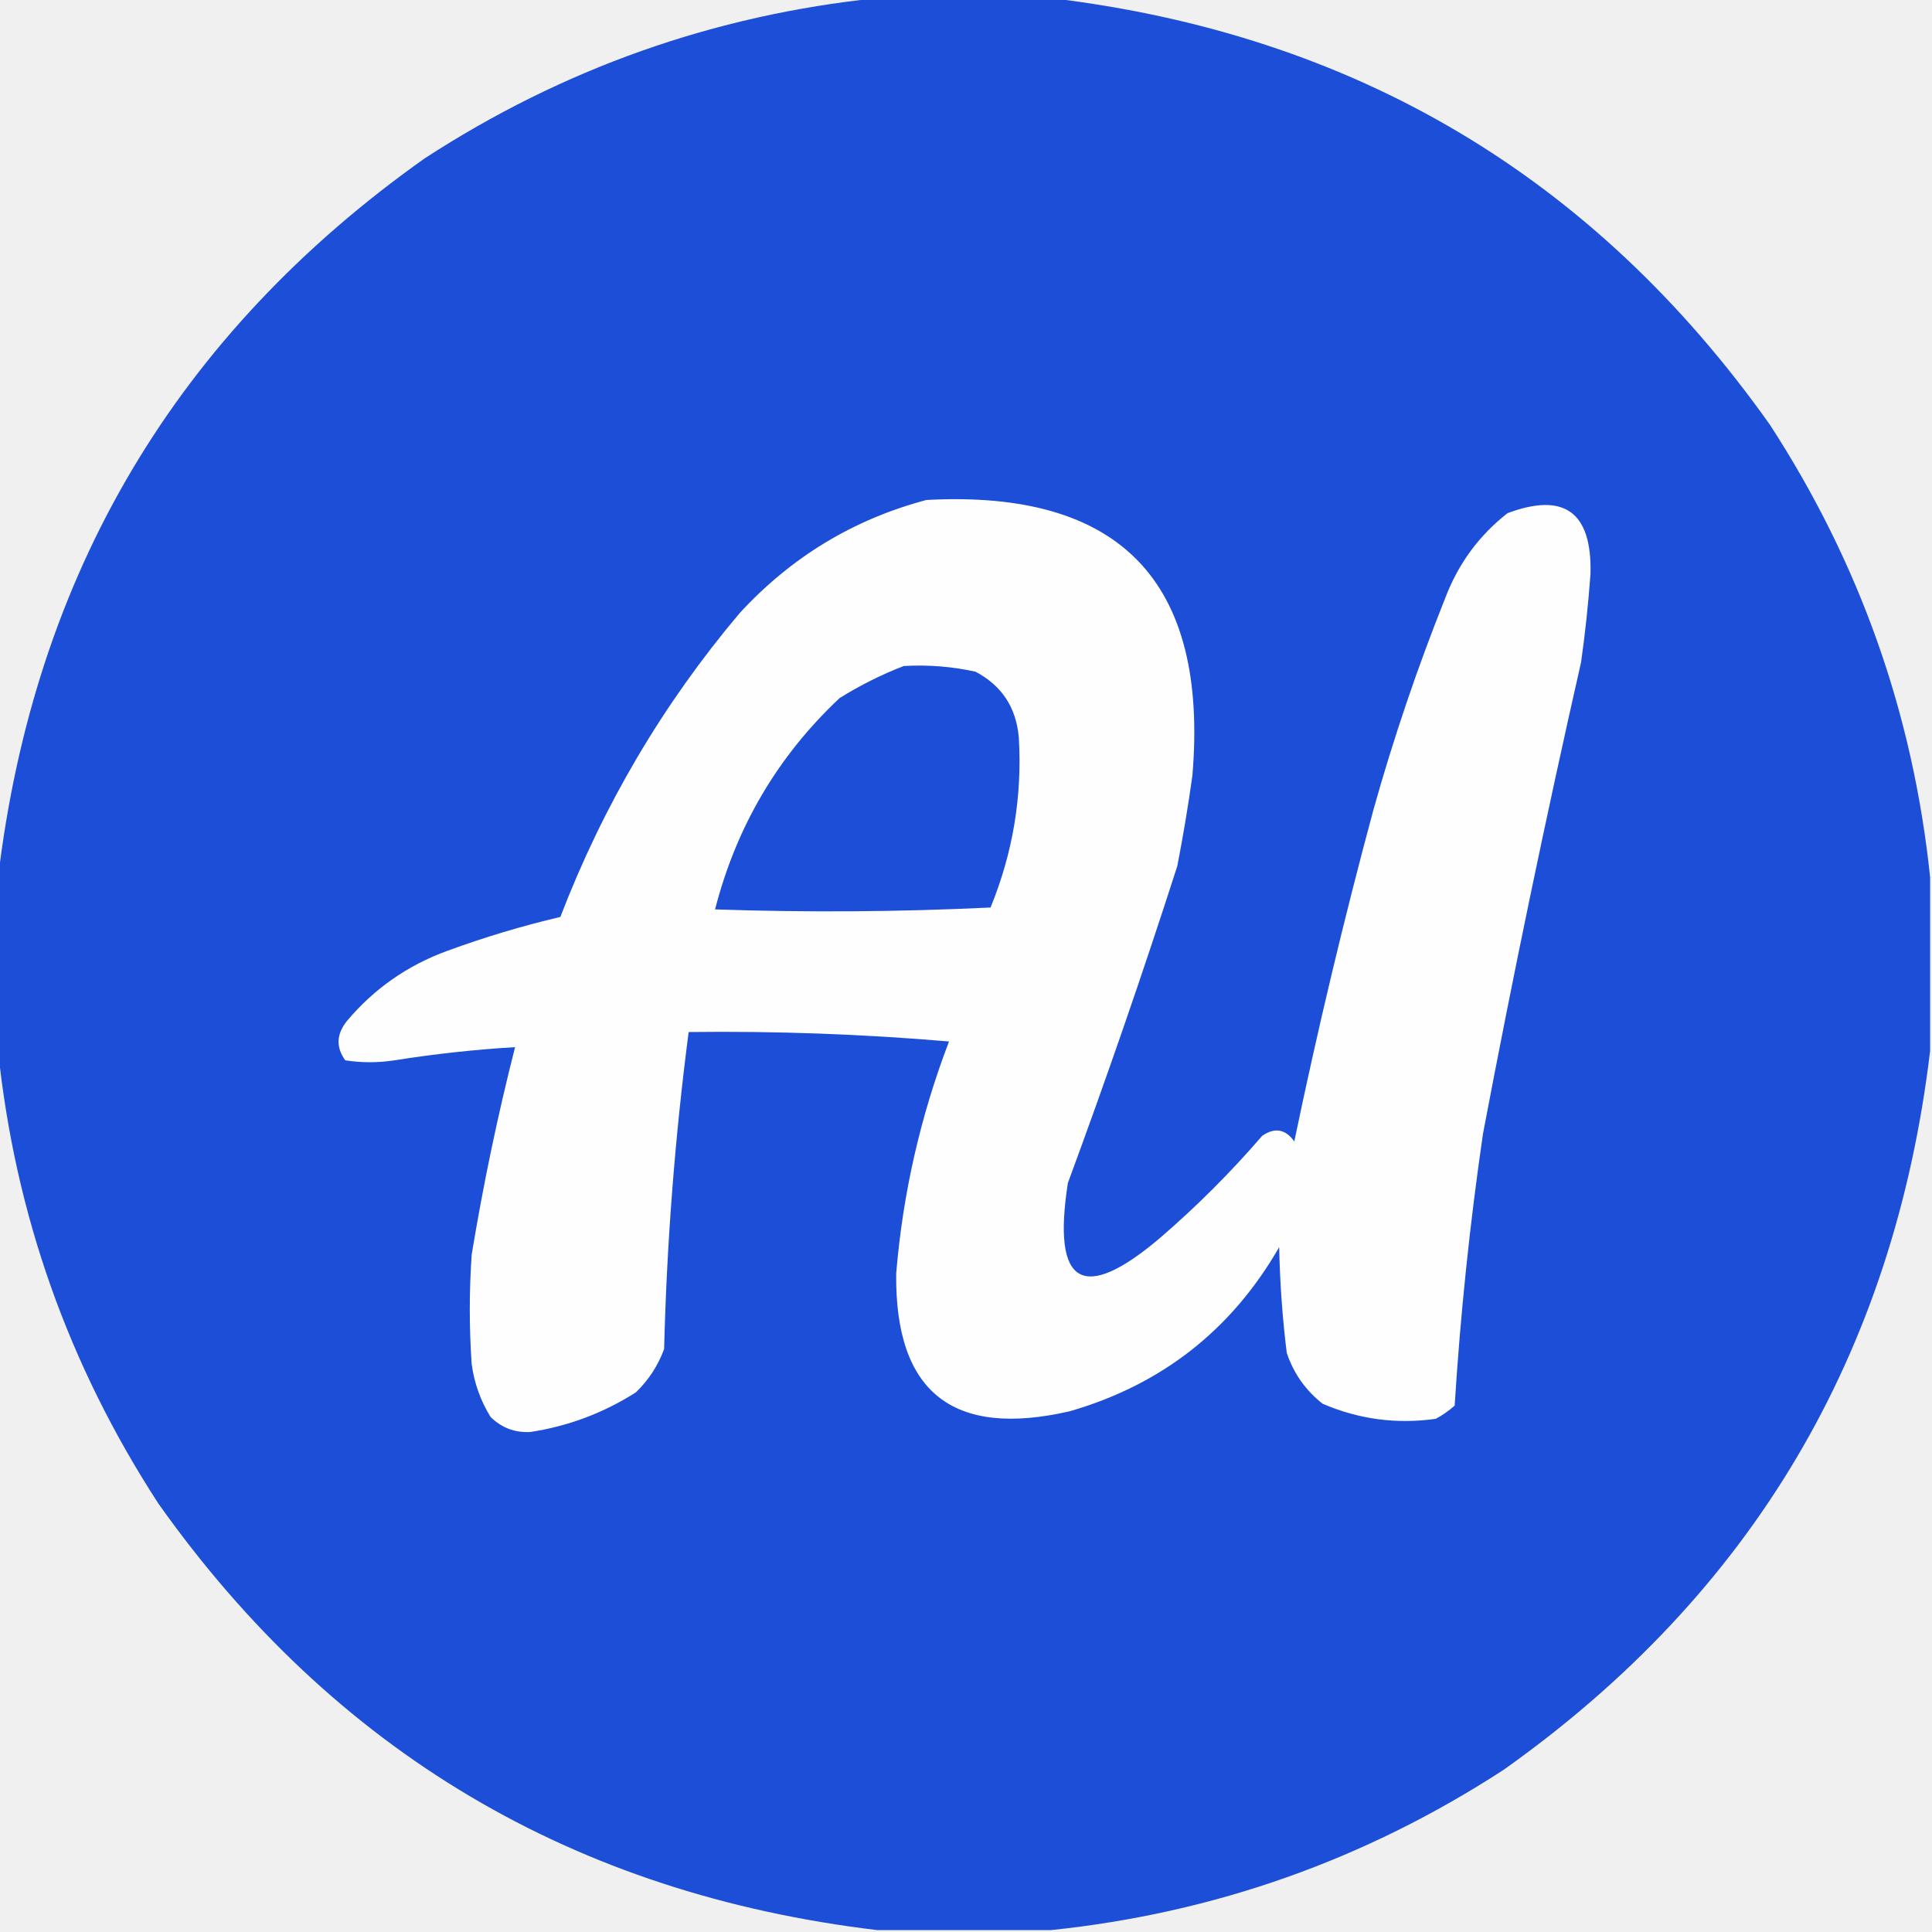
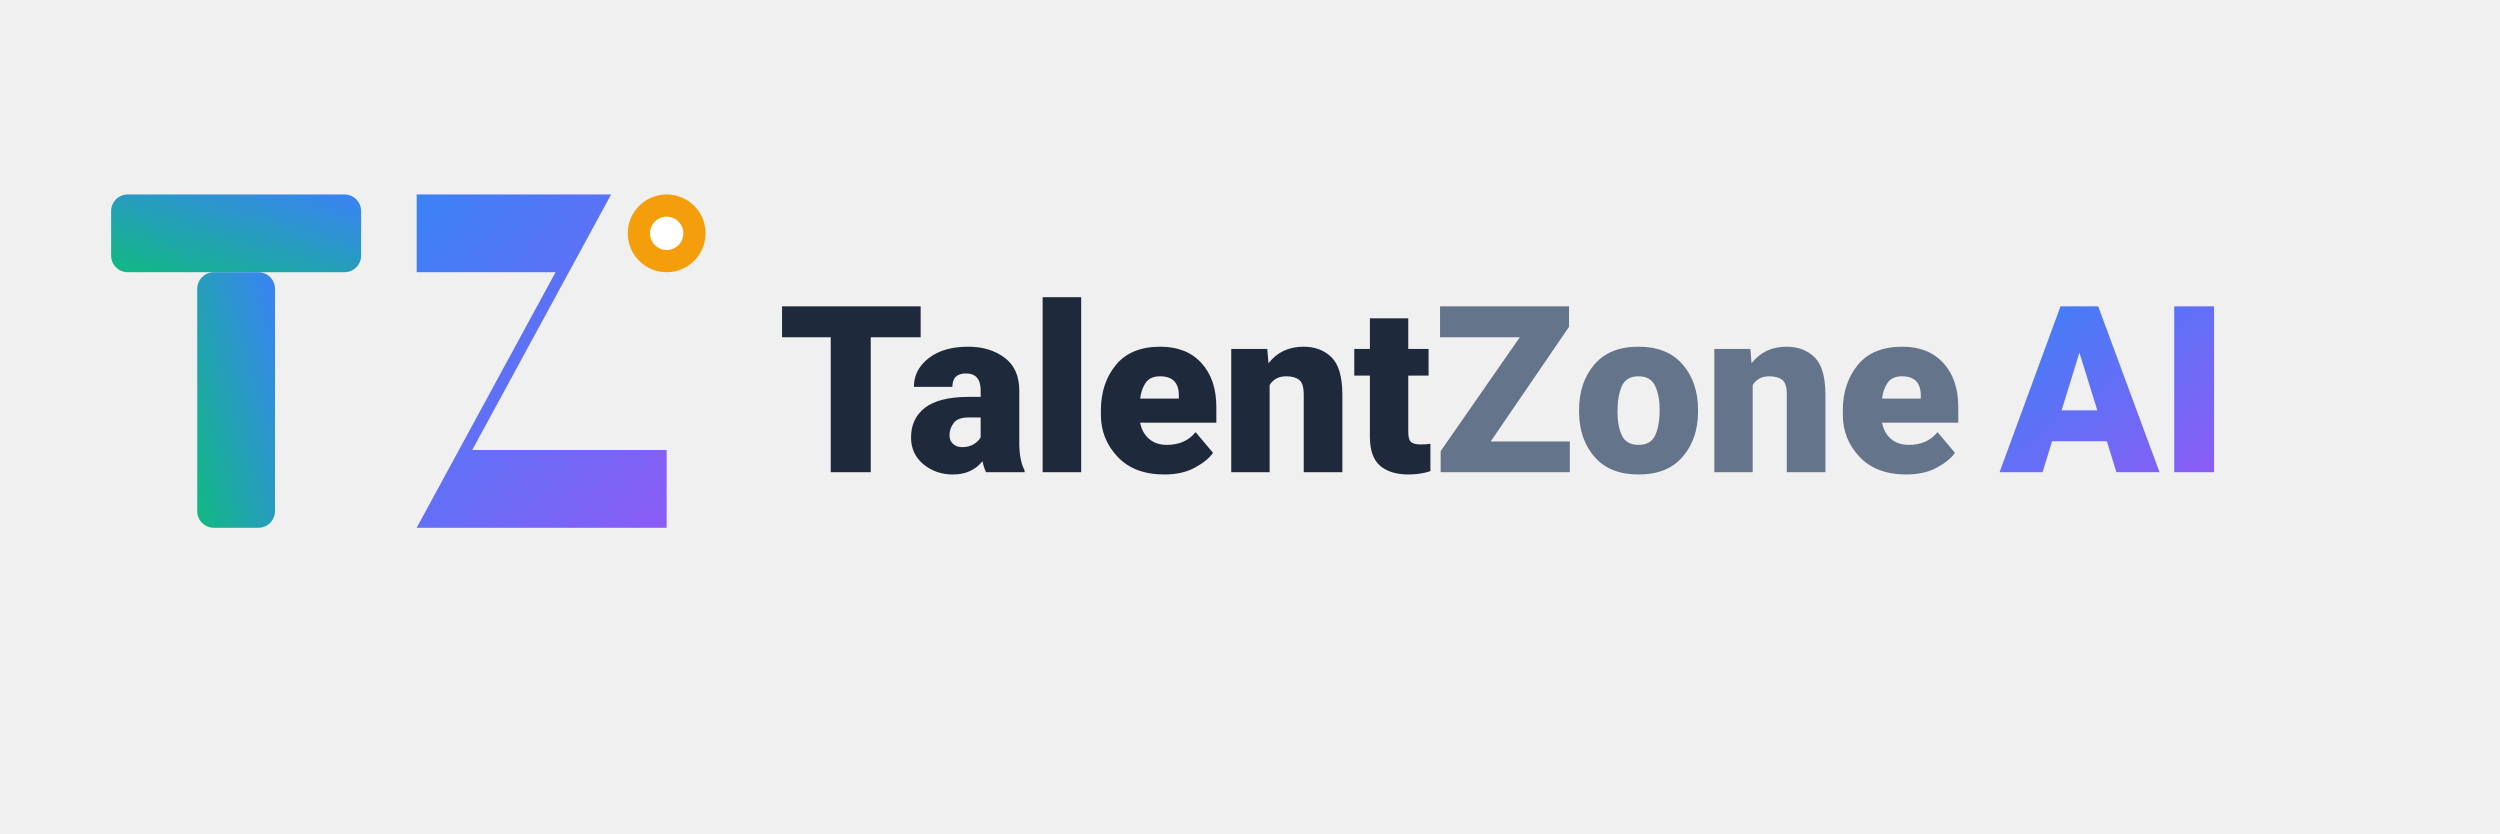
- <svg xmlns="http://www.w3.org/2000/svg" version="1.1" width="512px" height="512px" style="shape-rendering:geometricPrecision; text-rendering:geometricPrecision; image-rendering:optimizeQuality; fill-rule:evenodd; clip-rule:evenodd">
-   <g>
-     <path style="opacity:1" fill="#1d4ed8" d="M 232.5,-0.5 C 247.833,-0.5 263.167,-0.5 278.5,-0.5C 358.893,9.098 422.393,46.765 469,112.5C 492.821,149.131 506.987,189.131 511.5,232.5C 511.5,247.833 511.5,263.167 511.5,278.5C 501.902,358.893 464.235,422.393 398.5,469C 361.869,492.821 321.869,506.987 278.5,511.5C 263.167,511.5 247.833,511.5 232.5,511.5C 152.107,501.902 88.607,464.235 42,398.5C 18.179,361.869 4.013,321.869 -0.5,278.5C -0.5,263.167 -0.5,247.833 -0.5,232.5C 9.098,152.107 46.765,88.607 112.5,42C 149.131,18.179 189.131,4.013 232.5,-0.5 Z" />
+ <svg xmlns="http://www.w3.org/2000/svg" viewBox="0 0 450 150" width="100%" height="100%">
+   <defs>
+     <linearGradient id="aiGradient" x1="0%" y1="0%" x2="100%" y2="100%">
+       <stop offset="0%" stop-color="#3b82f6" />
+       <stop offset="100%" stop-color="#8b5cf6" />
+     </linearGradient>
+     <linearGradient id="zoneGradient" x1="0%" y1="100%" x2="100%" y2="0%">
+       <stop offset="0%" stop-color="#10b981" />
+       <stop offset="100%" stop-color="#3b82f6" />
+     </linearGradient>
+   </defs>
+   <g transform="translate(20, 35)">
+     <rect x="0" y="0" width="45" height="14" rx="3" fill="url(#zoneGradient)" />
+     <rect x="15.5" y="14" width="14" height="46" rx="3" fill="url(#zoneGradient)" />
+     <path d="M 55 0 h 35 l -25 46 h 35 v 14 h -45 l 25 -46 h -25 z" fill="url(#aiGradient)" />
+     <circle cx="100" cy="7" r="7" fill="#f59e0b" />
+     <circle cx="100" cy="7" r="3" fill="#ffffff" />
  </g>
-   <g>
-     <path style="opacity:0.996" fill="#ffffff" d="M 245.5,132.5 C 296.815,129.727 320.315,154.06 316,205.5C 314.883,213.536 313.55,221.536 312,229.5C 302.925,257.725 293.259,285.725 283,313.5C 278.764,340.652 286.931,345.486 307.5,328C 317.167,319.667 326.167,310.667 334.5,301C 337.835,298.709 340.668,299.209 343,302.5C 349.144,272.972 356.144,243.638 364,214.5C 369.334,195.499 375.667,176.833 383,158.5C 386.448,149.413 391.948,141.913 399.5,136C 414.555,130.366 421.888,135.699 421.5,152C 420.94,159.859 420.107,167.692 419,175.5C 409.58,217.023 400.913,258.69 393,300.5C 389.502,324.486 387.002,348.486 385.5,372.5C 383.972,373.861 382.305,375.028 380.5,376C 370.1,377.469 360.1,376.135 350.5,372C 345.969,368.429 342.802,363.929 341,358.5C 339.85,349.209 339.184,339.876 339,330.5C 326.384,352.443 307.884,366.943 283.5,374C 252.479,381.119 237.145,368.952 237.5,337.5C 239.252,316.325 243.919,295.825 251.5,276C 228.558,274.045 205.558,273.212 182.5,273.5C 178.864,301.4 176.698,329.4 176,357.5C 174.371,361.931 171.871,365.764 168.5,369C 159.896,374.47 150.563,377.97 140.5,379.5C 136.406,379.702 132.906,378.369 130,375.5C 127.34,371.186 125.673,366.519 125,361.5C 124.333,351.833 124.333,342.167 125,332.5C 128.047,313.981 131.881,295.647 136.5,277.5C 125.786,278.149 115.119,279.316 104.5,281C 100.167,281.667 95.833,281.667 91.5,281C 88.979,277.518 89.145,274.018 92,270.5C 99.175,261.997 108.009,255.83 118.5,252C 128.336,248.387 138.336,245.387 148.5,243C 159.883,213.38 175.716,186.547 196,162.5C 209.666,147.635 226.166,137.635 245.5,132.5 Z" />
-   </g>
-   <g>
-     <path style="opacity:1" fill="#1d4ed8" d="M 239.5,176.5 C 245.925,176.13 252.258,176.63 258.5,178C 265.488,181.673 269.321,187.506 270,195.5C 270.921,211.063 268.421,226.063 262.5,240.5C 238.174,241.666 213.84,241.833 189.5,241C 195.137,219.043 206.137,200.376 222.5,185C 227.98,181.593 233.647,178.76 239.5,176.5 Z" />
-   </g>
+   <text x="140" y="85" font-family="-apple-system, BlinkMacSystemFont, 'Segoe UI', Roboto, Helvetica, Arial, sans-serif" font-size="42" font-weight="800" fill="#1e293b">
+     Talent<tspan fill="#64748b">Zone</tspan>
+   </text>
+   <text x="360" y="85" font-family="-apple-system, BlinkMacSystemFont, 'Segoe UI', Roboto, Helvetica, Arial, sans-serif" font-size="42" font-weight="900" fill="url(#aiGradient)">
+     AI
+   </text>
</svg>
